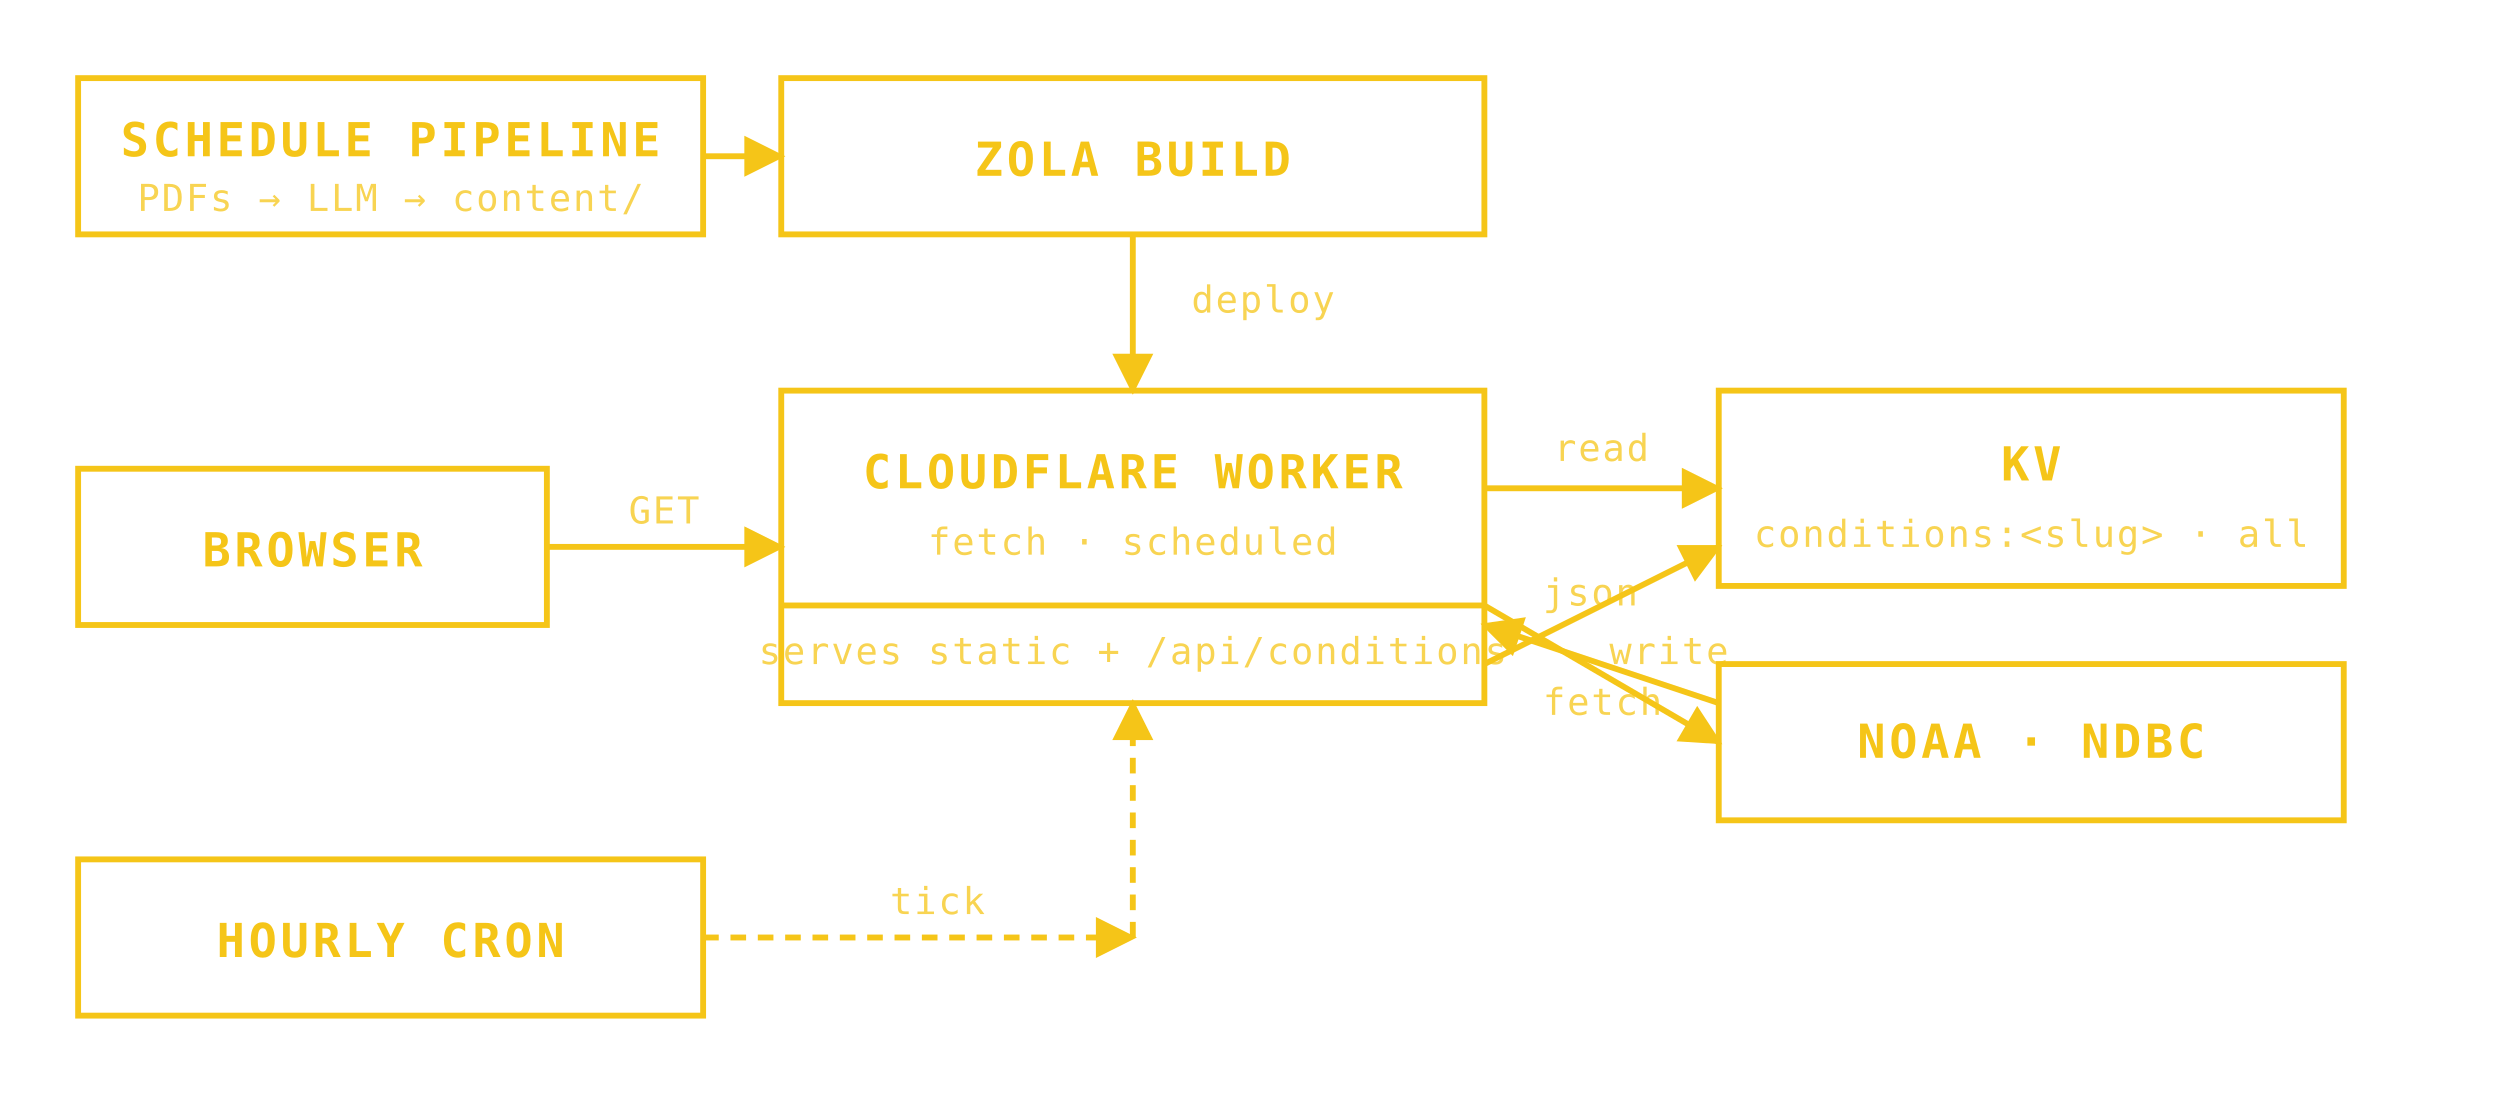
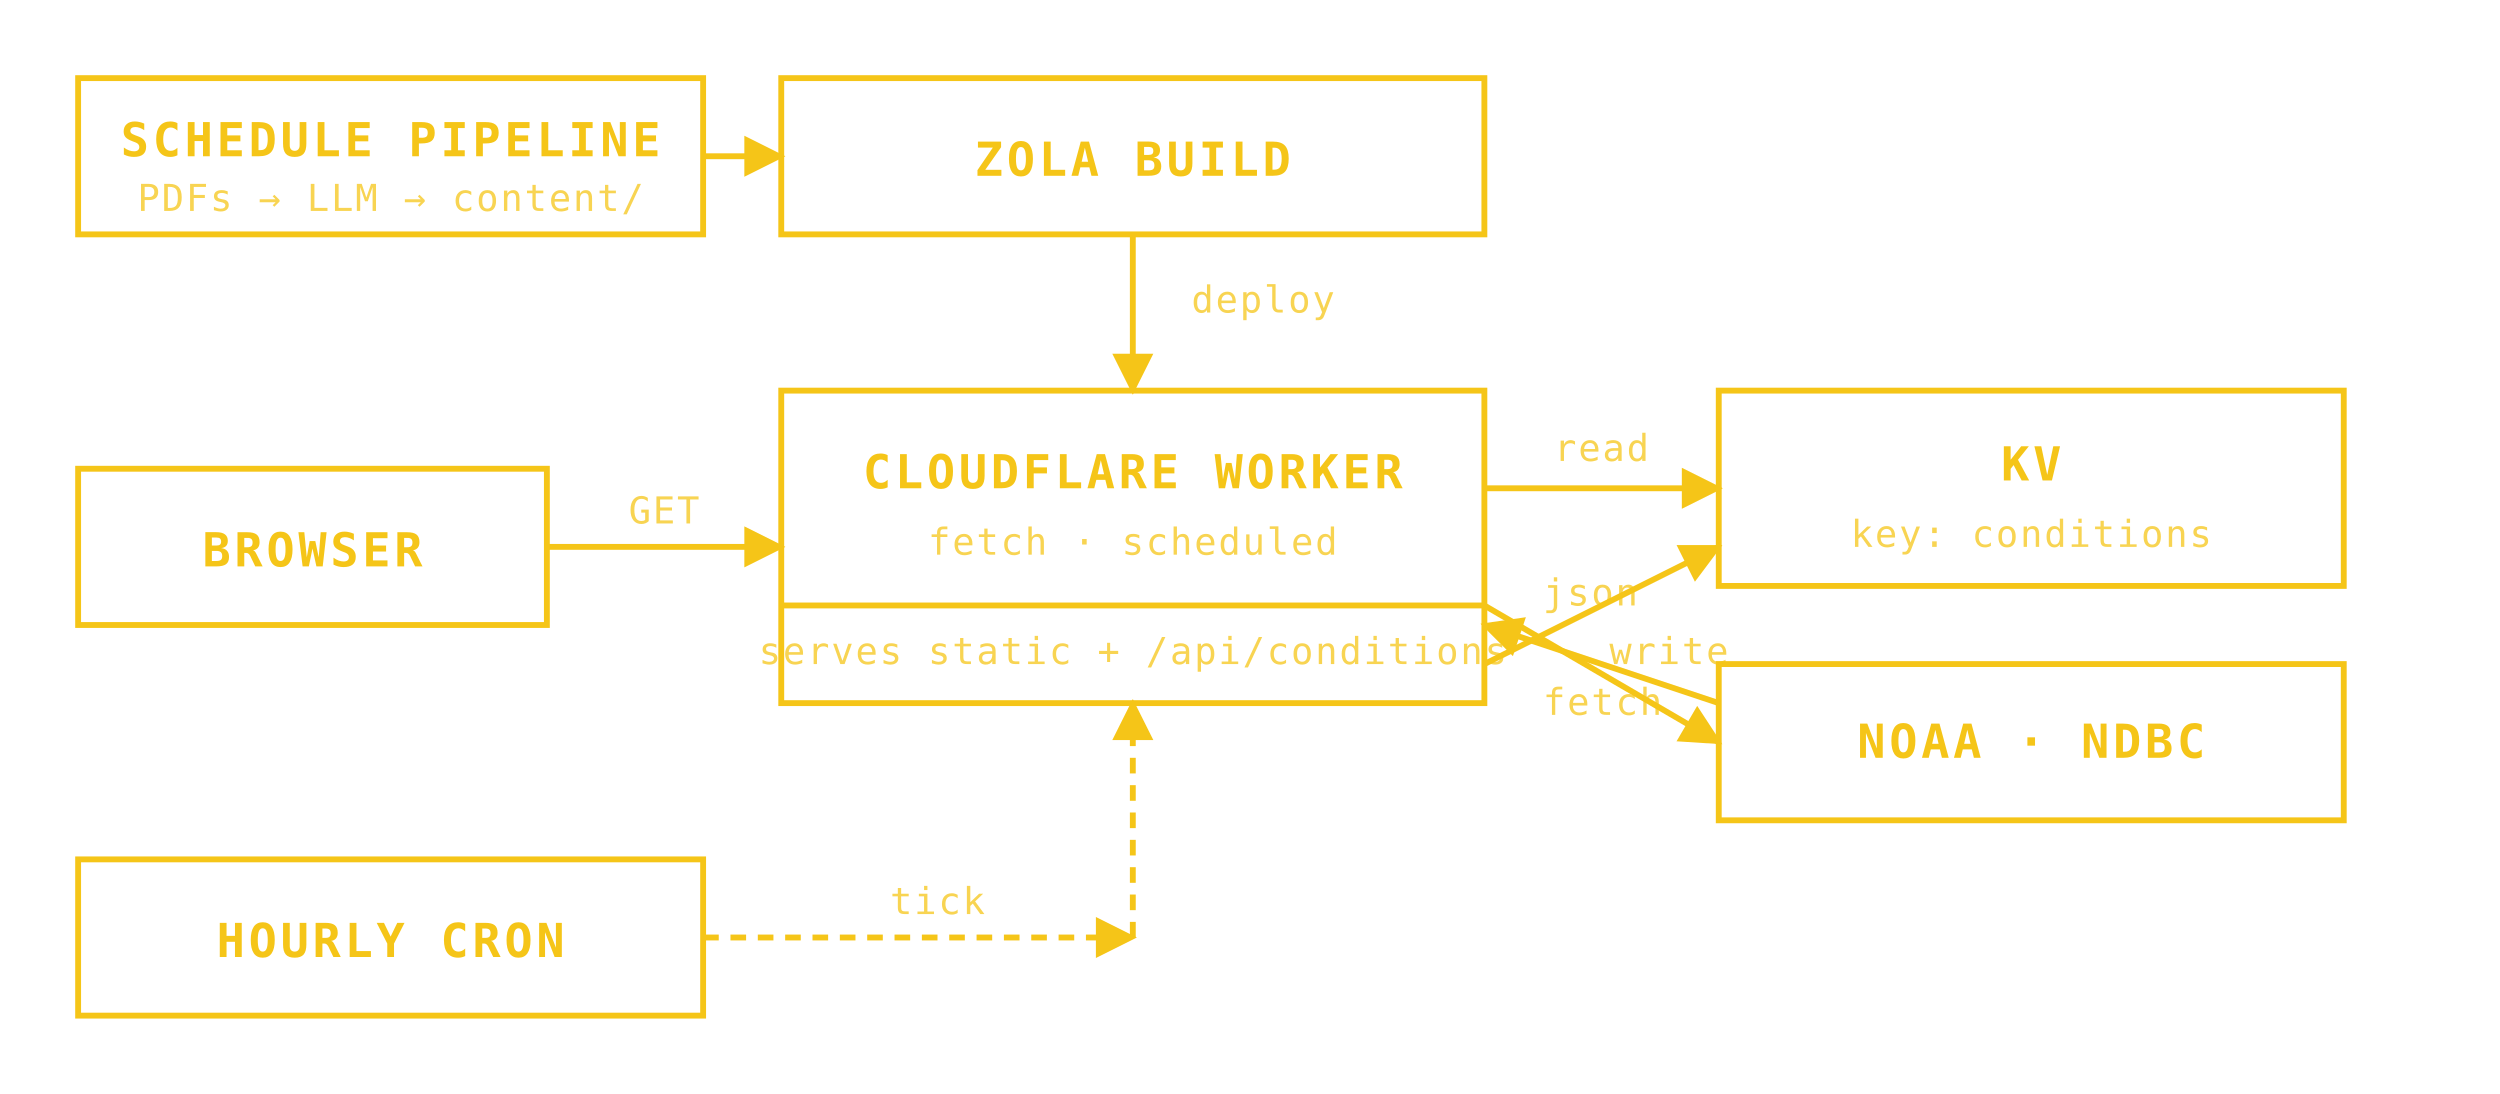
<svg xmlns="http://www.w3.org/2000/svg" viewBox="0 0 640 280" role="img" aria-labelledby="overview-title overview-desc">
  <style>
    .b { fill: none; stroke: #f5c518; stroke-width: 1.5; }
    .t { fill: #f5c518; font-family: ui-monospace, "Share Tech Mono", SFMono-Regular, Menlo, Consolas, monospace; font-size: 11px; letter-spacing: 0.05em; }
    .tl { font-size: 12px; font-weight: 700; letter-spacing: 0.08em; }
    .ts { font-size: 9.5px; opacity: 0.75; }
    .a { fill: none; stroke: #f5c518; stroke-width: 1.5; marker-end: url(#arr); }
    .ad { fill: none; stroke: #f5c518; stroke-width: 1.5; stroke-dasharray: 4 3; marker-end: url(#arr); }
  </style>
  <defs>
    <marker id="arr" viewBox="0 0 10 10" refX="9" refY="5" markerWidth="7" markerHeight="7" orient="auto-start-reverse">
      <path d="M0,0 L10,5 L0,10 z" fill="#f5c518" />
    </marker>
  </defs>
  <rect class="b" x="20" y="120" width="120" height="40" />
  <text class="t tl" x="80" y="145" text-anchor="middle">BROWSER</text>
  <rect class="b" x="200" y="100" width="180" height="80" />
  <text class="t tl" x="290" y="125" text-anchor="middle">CLOUDFLARE WORKER</text>
  <text class="t ts" x="290" y="142" text-anchor="middle">fetch · scheduled</text>
  <line class="b" x1="200" y1="155" x2="380" y2="155" />
  <text class="t ts" x="290" y="170" text-anchor="middle">serves static + /api/conditions</text>
  <rect class="b" x="440" y="100" width="160" height="50" />
  <text class="t tl" x="520" y="123" text-anchor="middle">KV</text>
-   <text class="t ts" x="520" y="140" text-anchor="middle">conditions:&lt;slug&gt; · all</text>
+   <text class="t ts" x="520" y="140" text-anchor="middle">key: conditions</text>
  <rect class="b" x="440" y="170" width="160" height="40" />
  <text class="t tl" x="520" y="194" text-anchor="middle">NOAA · NDBC</text>
  <rect class="b" x="200" y="20" width="180" height="40" />
  <text class="t tl" x="290" y="45" text-anchor="middle">ZOLA BUILD</text>
  <rect class="b" x="20" y="20" width="160" height="40" />
  <text class="t tl" x="100" y="40" text-anchor="middle">SCHEDULE PIPELINE</text>
  <text class="t ts" x="100" y="54" text-anchor="middle">PDFs → LLM → content/</text>
  <rect class="b" x="20" y="220" width="160" height="40" />
  <text class="t tl" x="100" y="245" text-anchor="middle">HOURLY CRON</text>
  <line class="a" x1="140" y1="140" x2="200" y2="140" />
  <text class="t ts" x="170" y="134" text-anchor="middle">GET</text>
  <line class="a" x1="380" y1="125" x2="440" y2="125" />
  <text class="t ts" x="410" y="118" text-anchor="middle">read</text>
  <line class="ad" x1="180" y1="240" x2="290" y2="240" />
  <line class="ad" x1="290" y1="240" x2="290" y2="180" />
  <text class="t ts" x="240" y="234" text-anchor="middle">tick</text>
  <line class="a" x1="380" y1="155" x2="440" y2="190" />
  <text class="t ts" x="395" y="183">fetch</text>
  <line class="a" x1="440" y1="180" x2="380" y2="160" />
  <text class="t ts" x="395" y="155">json</text>
  <line class="a" x1="380" y1="170" x2="440" y2="140" />
  <text class="t ts" x="412" y="170">write</text>
  <line class="a" x1="180" y1="40" x2="200" y2="40" />
  <line class="a" x1="290" y1="60" x2="290" y2="100" />
  <text class="t ts" x="305" y="80" text-anchor="start">deploy</text>
</svg>
